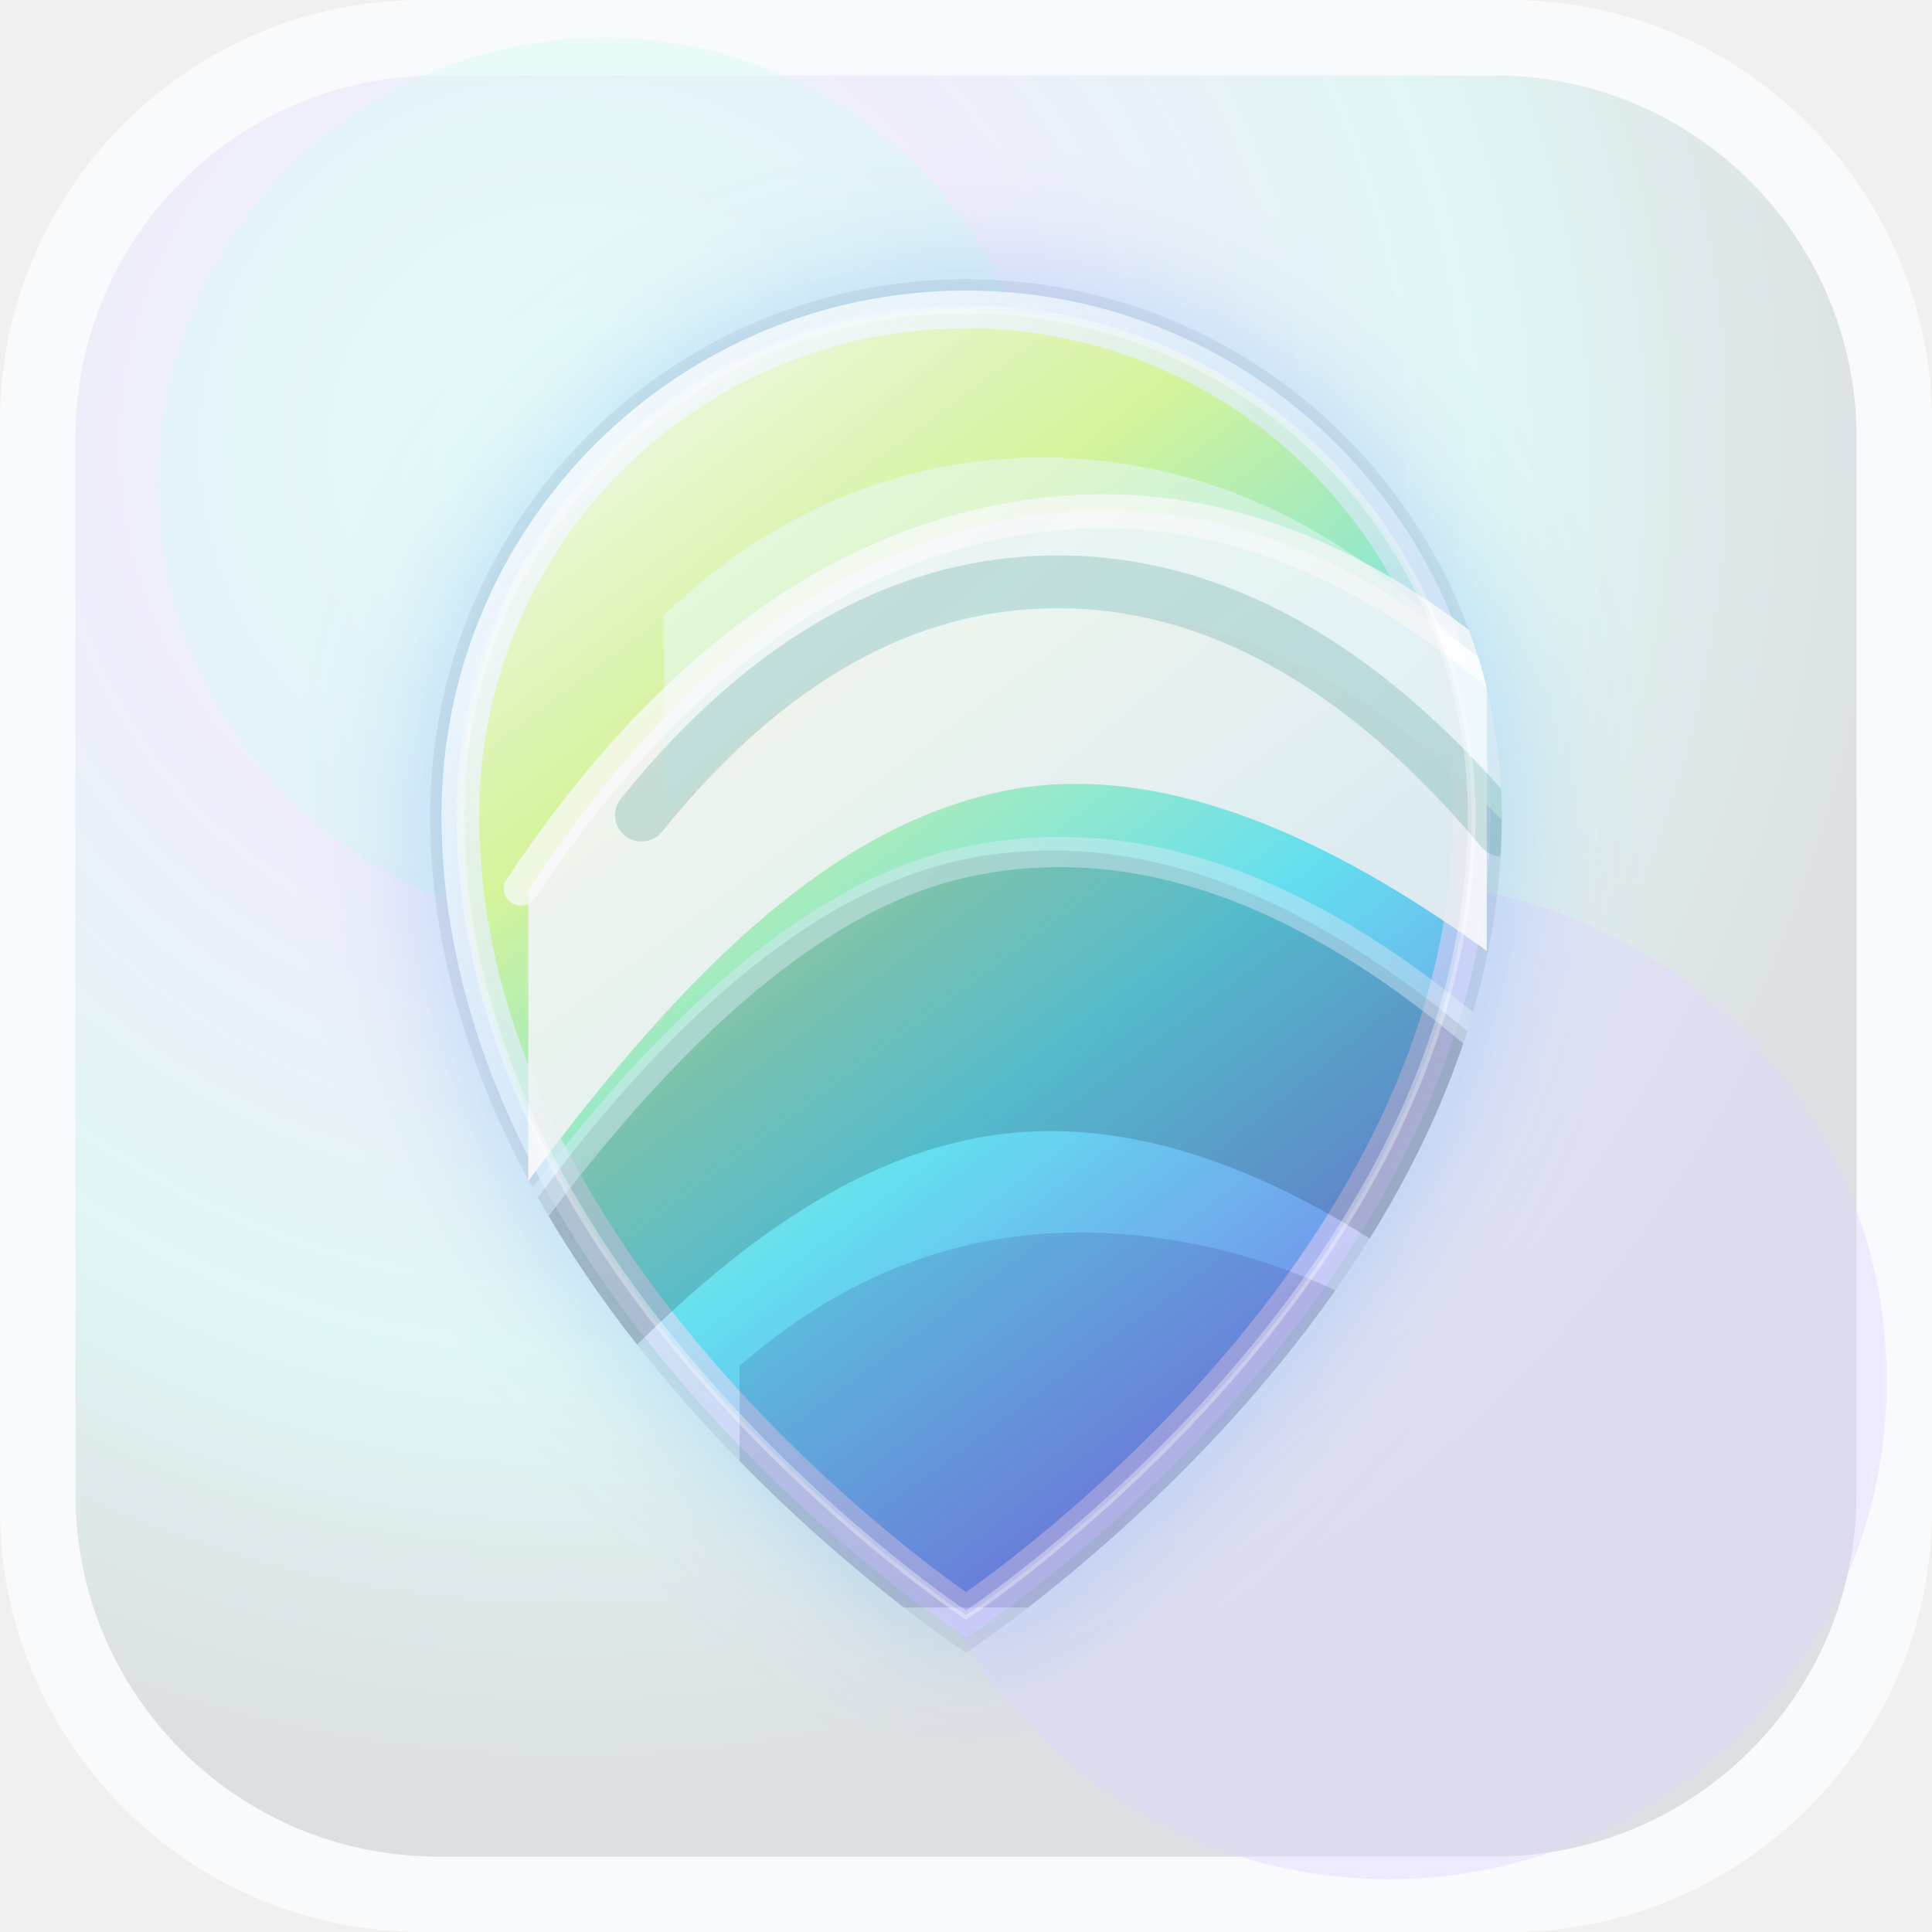
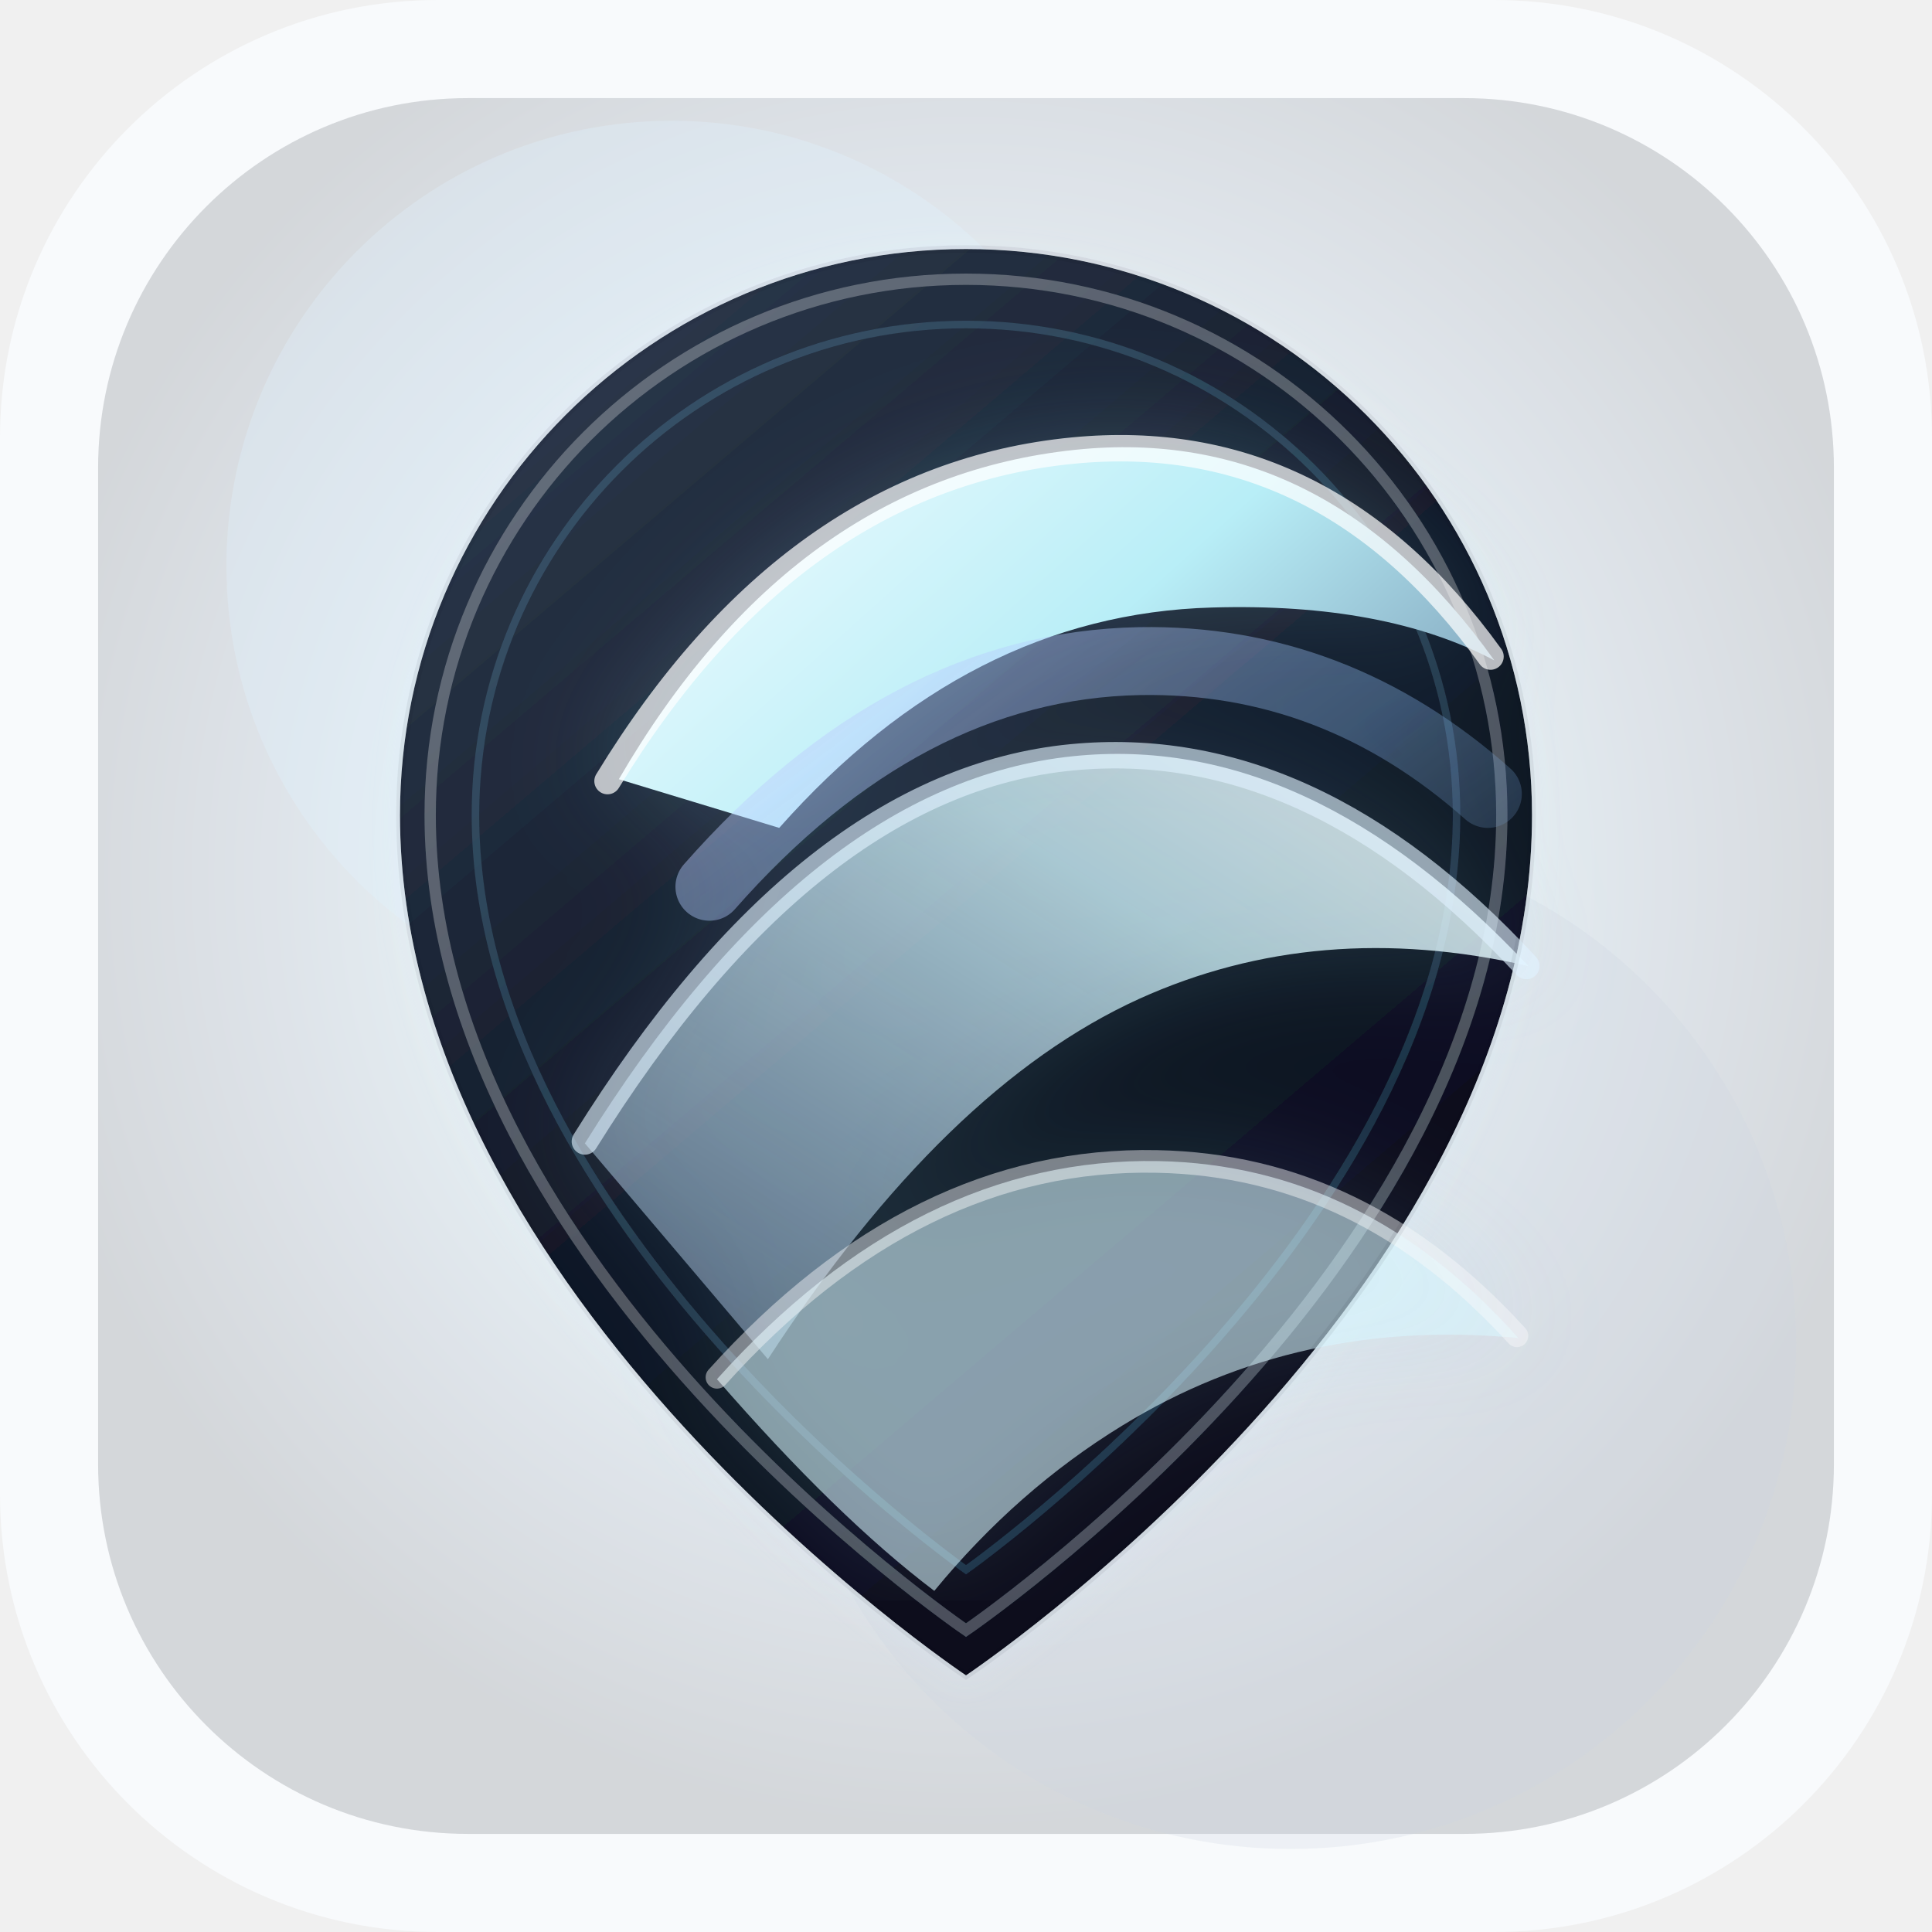
<svg xmlns="http://www.w3.org/2000/svg" width="512" height="512" viewBox="0 0 512 512" fill="none" role="img" aria-labelledby="title desc">
  <defs>
-     <radialGradient id="aura" cx="0" cy="0" r="1" gradientUnits="userSpaceOnUse" gradientTransform="translate(150 120) rotate(49.7) scale(355)">
-       <stop offset="0" stop-color="#CFFAFE" />
-       <stop offset="0.34" stop-color="#A78BFA" />
-       <stop offset="0.68" stop-color="#2DD4BF" />
-       <stop offset="1" stop-color="#0F172A" />
+     <radialGradient id="ambient" cx="0" cy="0" r="1" gradientUnits="userSpaceOnUse" gradientTransform="translate(256 232) rotate(90) scale(252)">
+       <stop offset="0" stop-color="#E6FBFF" />
+       <stop offset="0.42" stop-color="#9ADBE8" />
+       <stop offset="0.72" stop-color="#546A89" />
+       <stop offset="1" stop-color="#111827" />
    </radialGradient>
-     <linearGradient id="surface" x1="134" y1="88" x2="382" y2="422" gradientUnits="userSpaceOnUse">
-       <stop offset="0" stop-color="#F8FAFC" />
-       <stop offset="0.28" stop-color="#D9F99D" />
-       <stop offset="0.58" stop-color="#67E8F9" />
-       <stop offset="1" stop-color="#8B5CF6" />
+     <linearGradient id="graphite" x1="98" y1="70" x2="414" y2="442" gradientUnits="userSpaceOnUse">
+       <stop offset="0" stop-color="#334155" />
+       <stop offset="0.48" stop-color="#111827" />
+       <stop offset="1" stop-color="#020617" />
    </linearGradient>
-     <linearGradient id="edge" x1="116" y1="88" x2="404" y2="424" gradientUnits="userSpaceOnUse">
-       <stop offset="0" stop-color="#FFFFFF" stop-opacity="0.96" />
-       <stop offset="0.42" stop-color="#E0F2FE" stop-opacity="0.68" />
-       <stop offset="1" stop-color="#C4B5FD" stop-opacity="0.72" />
+     <linearGradient id="glass-a" x1="154" y1="126" x2="370" y2="366" gradientUnits="userSpaceOnUse">
+       <stop offset="0" stop-color="#F8FDFF" />
+       <stop offset="0.38" stop-color="#B8EEF7" />
+       <stop offset="0.74" stop-color="#6F8BA8" />
+       <stop offset="1" stop-color="#2B3650" />
    </linearGradient>
-     <linearGradient id="shadow" x1="176" y1="146" x2="356" y2="364" gradientUnits="userSpaceOnUse">
-       <stop offset="0" stop-color="#0F172A" stop-opacity="0.08" />
-       <stop offset="1" stop-color="#0F172A" stop-opacity="0.42" />
+     <linearGradient id="glass-b" x1="332" y1="138" x2="170" y2="392" gradientUnits="userSpaceOnUse">
+       <stop offset="0" stop-color="#FFFFFF" stop-opacity="0.86" />
+       <stop offset="0.34" stop-color="#D4F7FF" stop-opacity="0.76" />
+       <stop offset="1" stop-color="#8FA8C8" stop-opacity="0.46" />
    </linearGradient>
-     <filter id="soft-glow" x="34" y="26" width="444" height="460" filterUnits="userSpaceOnUse" color-interpolation-filters="sRGB">
-       <feGaussianBlur stdDeviation="18" result="blur" />
-       <feColorMatrix in="blur" type="matrix" values="0 0 0 0 0.23 0 0 0 0 0.58 0 0 0 0 0.98 0 0 0 0.34 0" />
+     <linearGradient id="violet-trace" x1="158" y1="122" x2="354" y2="384" gradientUnits="userSpaceOnUse">
+       <stop offset="0" stop-color="#E9D5FF" stop-opacity="0.78" />
+       <stop offset="0.54" stop-color="#93C5FD" stop-opacity="0.46" />
+       <stop offset="1" stop-color="#0F172A" stop-opacity="0.08" />
+     </linearGradient>
+     <filter id="lift" x="52" y="42" width="408" height="428" filterUnits="userSpaceOnUse" color-interpolation-filters="sRGB">
+       <feDropShadow dx="0" dy="26" stdDeviation="28" flood-color="#020617" flood-opacity="0.24" />
+       <feDropShadow dx="0" dy="2" stdDeviation="4" flood-color="#E0F2FE" flood-opacity="0.22" />
+     </filter>
+     <filter id="mist" x="78" y="64" width="356" height="360" filterUnits="userSpaceOnUse" color-interpolation-filters="sRGB">
+       <feGaussianBlur stdDeviation="14" result="blur" />
+       <feColorMatrix in="blur" type="matrix" values="0 0 0 0 0.58 0 0 0 0 0.86 0 0 0 0 0.94 0 0 0 0.20 0" />
      <feBlend in="SourceGraphic" mode="normal" />
    </filter>
-     <clipPath id="core-clip">
-       <path d="M256 74C334.4 74 398 137.6 398 216C398 345.4 256 438 256 438C256 438 114 345.4 114 216C114 137.6 177.6 74 256 74Z" />
-     </clipPath>
  </defs>
-   <rect width="512" height="512" rx="112" fill="#F8FAFC" />
-   <rect x="20" y="20" width="472" height="472" rx="96" fill="url(#aura)" opacity="0.12" />
-   <circle cx="160" cy="128" r="118" fill="#CCFBF1" opacity="0.34" />
-   <circle cx="368" cy="366" r="132" fill="#DDD6FE" opacity="0.42" />
-   <g filter="url(#soft-glow)">
-     <path d="M256 74C334.4 74 398 137.6 398 216C398 345.4 256 438 256 438C256 438 114 345.4 114 216C114 137.6 177.6 74 256 74Z" fill="#020617" opacity="0.06" />
-     <path d="M256 82C330 82 390 142 390 216C390 339.6 256 428 256 428C256 428 122 339.6 122 216C122 142 182 82 256 82Z" fill="url(#surface)" />
-     <path d="M256 82C330 82 390 142 390 216C390 339.6 256 428 256 428C256 428 122 339.6 122 216C122 142 182 82 256 82Z" stroke="url(#edge)" stroke-width="10" />
-     <g clip-path="url(#core-clip)">
-       <path d="M140 236C178 178 221 145 272 137C314 130.4 354 143.2 394 176V252C344 215.8 300.8 201.8 264.2 210C221.6 219.6 183.8 254 140 313V236Z" fill="#F8FAFC" fill-opacity="0.88" />
-       <path d="M132 332C174.8 270.4 216.2 235.6 256.2 227.6C298.6 219.2 343 234.6 390 274.2V347.4C342.2 309.8 298.8 294.4 259.8 301.4C218.6 308.8 178.2 340.6 132 397.6V332Z" fill="#0F172A" fill-opacity="0.18" />
-       <path d="M176 163C206.6 133.4 246.2 118 288.8 121.8C329.2 125.4 365.6 145.6 398 182.4V217.4C359.6 177 318.4 158.6 274.4 162.2C238 165.2 205.2 183 176 215.4V163Z" fill="#ECFEFF" fill-opacity="0.52" />
-       <path d="M196 362C226.4 335.4 260.8 323.8 299.2 327.2C333.4 330.2 365.8 344 396.4 368.8V426H196V362Z" fill="#312E81" fill-opacity="0.16" />
-       <path d="M138 235.5C176.5 177.8 221.3 144.6 272 137C314.2 130.7 354.9 143.8 396 178" stroke="#FFFFFF" stroke-opacity="0.72" stroke-width="9" stroke-linecap="round" />
-       <path d="M134 331C177.8 270.1 218.4 236.4 256.2 228.4C299.5 219.2 344.2 234.4 391 274" stroke="#E0F2FE" stroke-opacity="0.46" stroke-width="8" stroke-linecap="round" />
-       <path d="M170 216C203.6 174.4 240.8 153.8 281.4 154.2C322.6 154.6 361.6 176.6 398 220" stroke="#0F766E" stroke-opacity="0.18" stroke-width="14" stroke-linecap="round" />
-     </g>
-     <path d="M256 82C330 82 390 142 390 216C390 339.6 256 428 256 428C256 428 122 339.6 122 216C122 142 182 82 256 82Z" fill="url(#shadow)" opacity="0.16" />
-     <path d="M256 82C330 82 390 142 390 216C390 339.6 256 428 256 428C256 428 122 339.6 122 216C122 142 182 82 256 82Z" stroke="#FFFFFF" stroke-opacity="0.34" stroke-width="2" />
+   <rect width="512" height="512" rx="116" fill="#F8FAFC" />
+   <rect x="26" y="26" width="460" height="460" rx="98" fill="url(#ambient)" opacity="0.16" />
+   <circle cx="178" cy="150" r="118" fill="#E0F2FE" opacity="0.32" />
+   <circle cx="342" cy="356" r="134" fill="#CBD5E1" opacity="0.26" />
+   <g filter="url(#lift)">
+     <path d="M256 66C338.843 66 406 133.157 406 216C406 343.8 256 444 256 444C256 444 106 343.8 106 216C106 133.157 173.157 66 256 66Z" fill="url(#graphite)" />
+     <path d="M256 74C334.425 74 398 137.575 398 216C398 335.2 256 432 256 432C256 432 114 335.2 114 216C114 137.575 177.575 74 256 74Z" stroke="#F8FAFC" stroke-opacity="0.28" stroke-width="3" />
+     <path d="M256 86C327.797 86 386 144.203 386 216C386 324.4 256 416 256 416C256 416 126 324.4 126 216C126 144.203 184.203 86 256 86Z" stroke="#7DD3FC" stroke-opacity="0.18" stroke-width="2" />
  </g>
+   <g filter="url(#mist)">
+     <path d="M164 206.5C194.8 153.5 235.1 124.4 285 119.2C329.2 114.6 366.2 133.2 396 175C376.7 164.8 351.8 160.1 321.2 161C278.1 162.2 239.9 181.7 206.5 219.4L164 206.5Z" fill="url(#glass-a)" />
+     <path d="M155 303C194.6 239.4 237.7 205.2 284.4 200.4C326 196.1 366.2 214.6 405 256C367.9 247.5 333.5 250.4 301.9 264.7C267.6 280.3 234.8 312.1 203.5 360.2L155 303Z" fill="url(#glass-b)" />
+     <path d="M190 365.5C225.3 326.2 264.3 306.9 307 307.7C343.4 308.4 375.2 324.1 402.4 354.6C363.7 350.9 328.7 358.6 297.4 377.8C278.8 389.2 262.2 403.8 247.6 421.6C230.4 408.6 211.2 389.9 190 365.5Z" fill="#D7F7FF" fill-opacity="0.58" />
+     <path d="M161 207C193.7 153.4 234.8 124.2 284.4 119.4C328.8 115.1 365.7 133.3 395 174" stroke="#FFFFFF" stroke-opacity="0.70" stroke-width="7" stroke-linecap="round" />
+     <path d="M155 302.5C194.4 239.2 237.4 205.2 284 200.7C326.4 196.6 366.6 215 404.5 256" stroke="#E0F2FE" stroke-opacity="0.62" stroke-width="7" stroke-linecap="round" />
+     <path d="M190 365C225.1 326 264 306.9 306.6 307.8C343 308.5 374.7 324 402 354" stroke="#F8FAFC" stroke-opacity="0.45" stroke-width="6" stroke-linecap="round" />
+     <path d="M188 235C222.4 195.9 260.4 176 302 175.2C336.5 174.6 367.3 186.4 394.3 210.4" stroke="url(#violet-trace)" stroke-width="18" stroke-linecap="round" opacity="0.72" />
+   </g>
+   <path d="M256 66C338.843 66 406 133.157 406 216C406 343.8 256 444 256 444C256 444 106 343.8 106 216C106 133.157 173.157 66 256 66Z" stroke="#020617" stroke-opacity="0.06" stroke-width="2" />
</svg>
